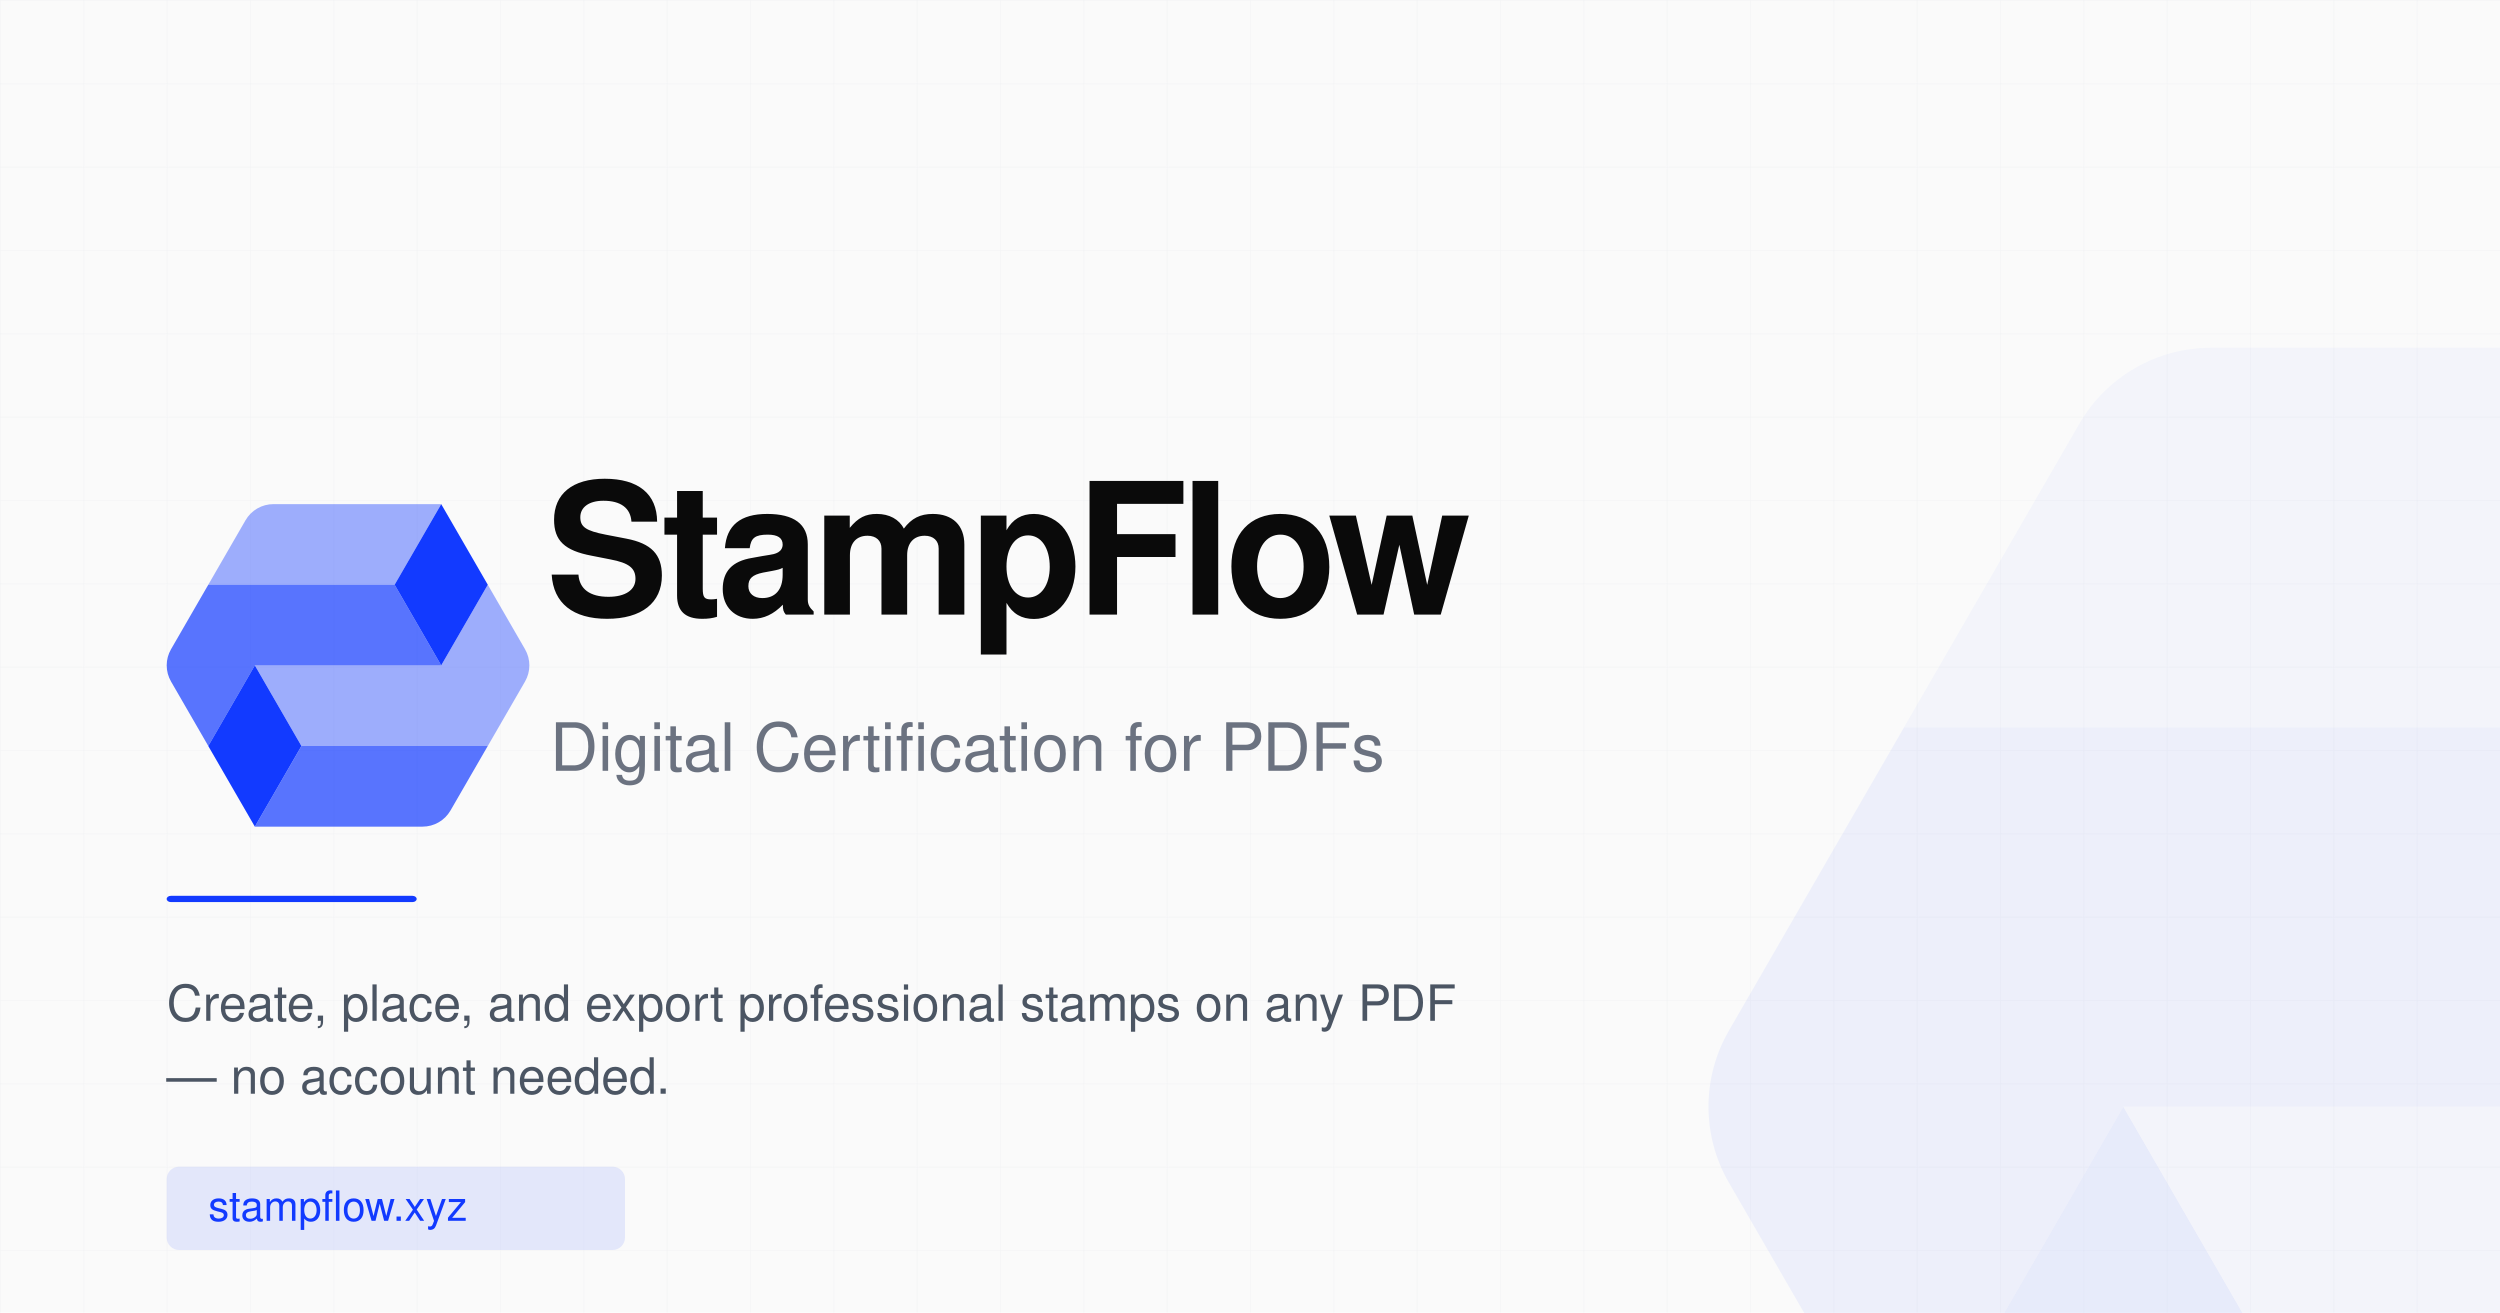
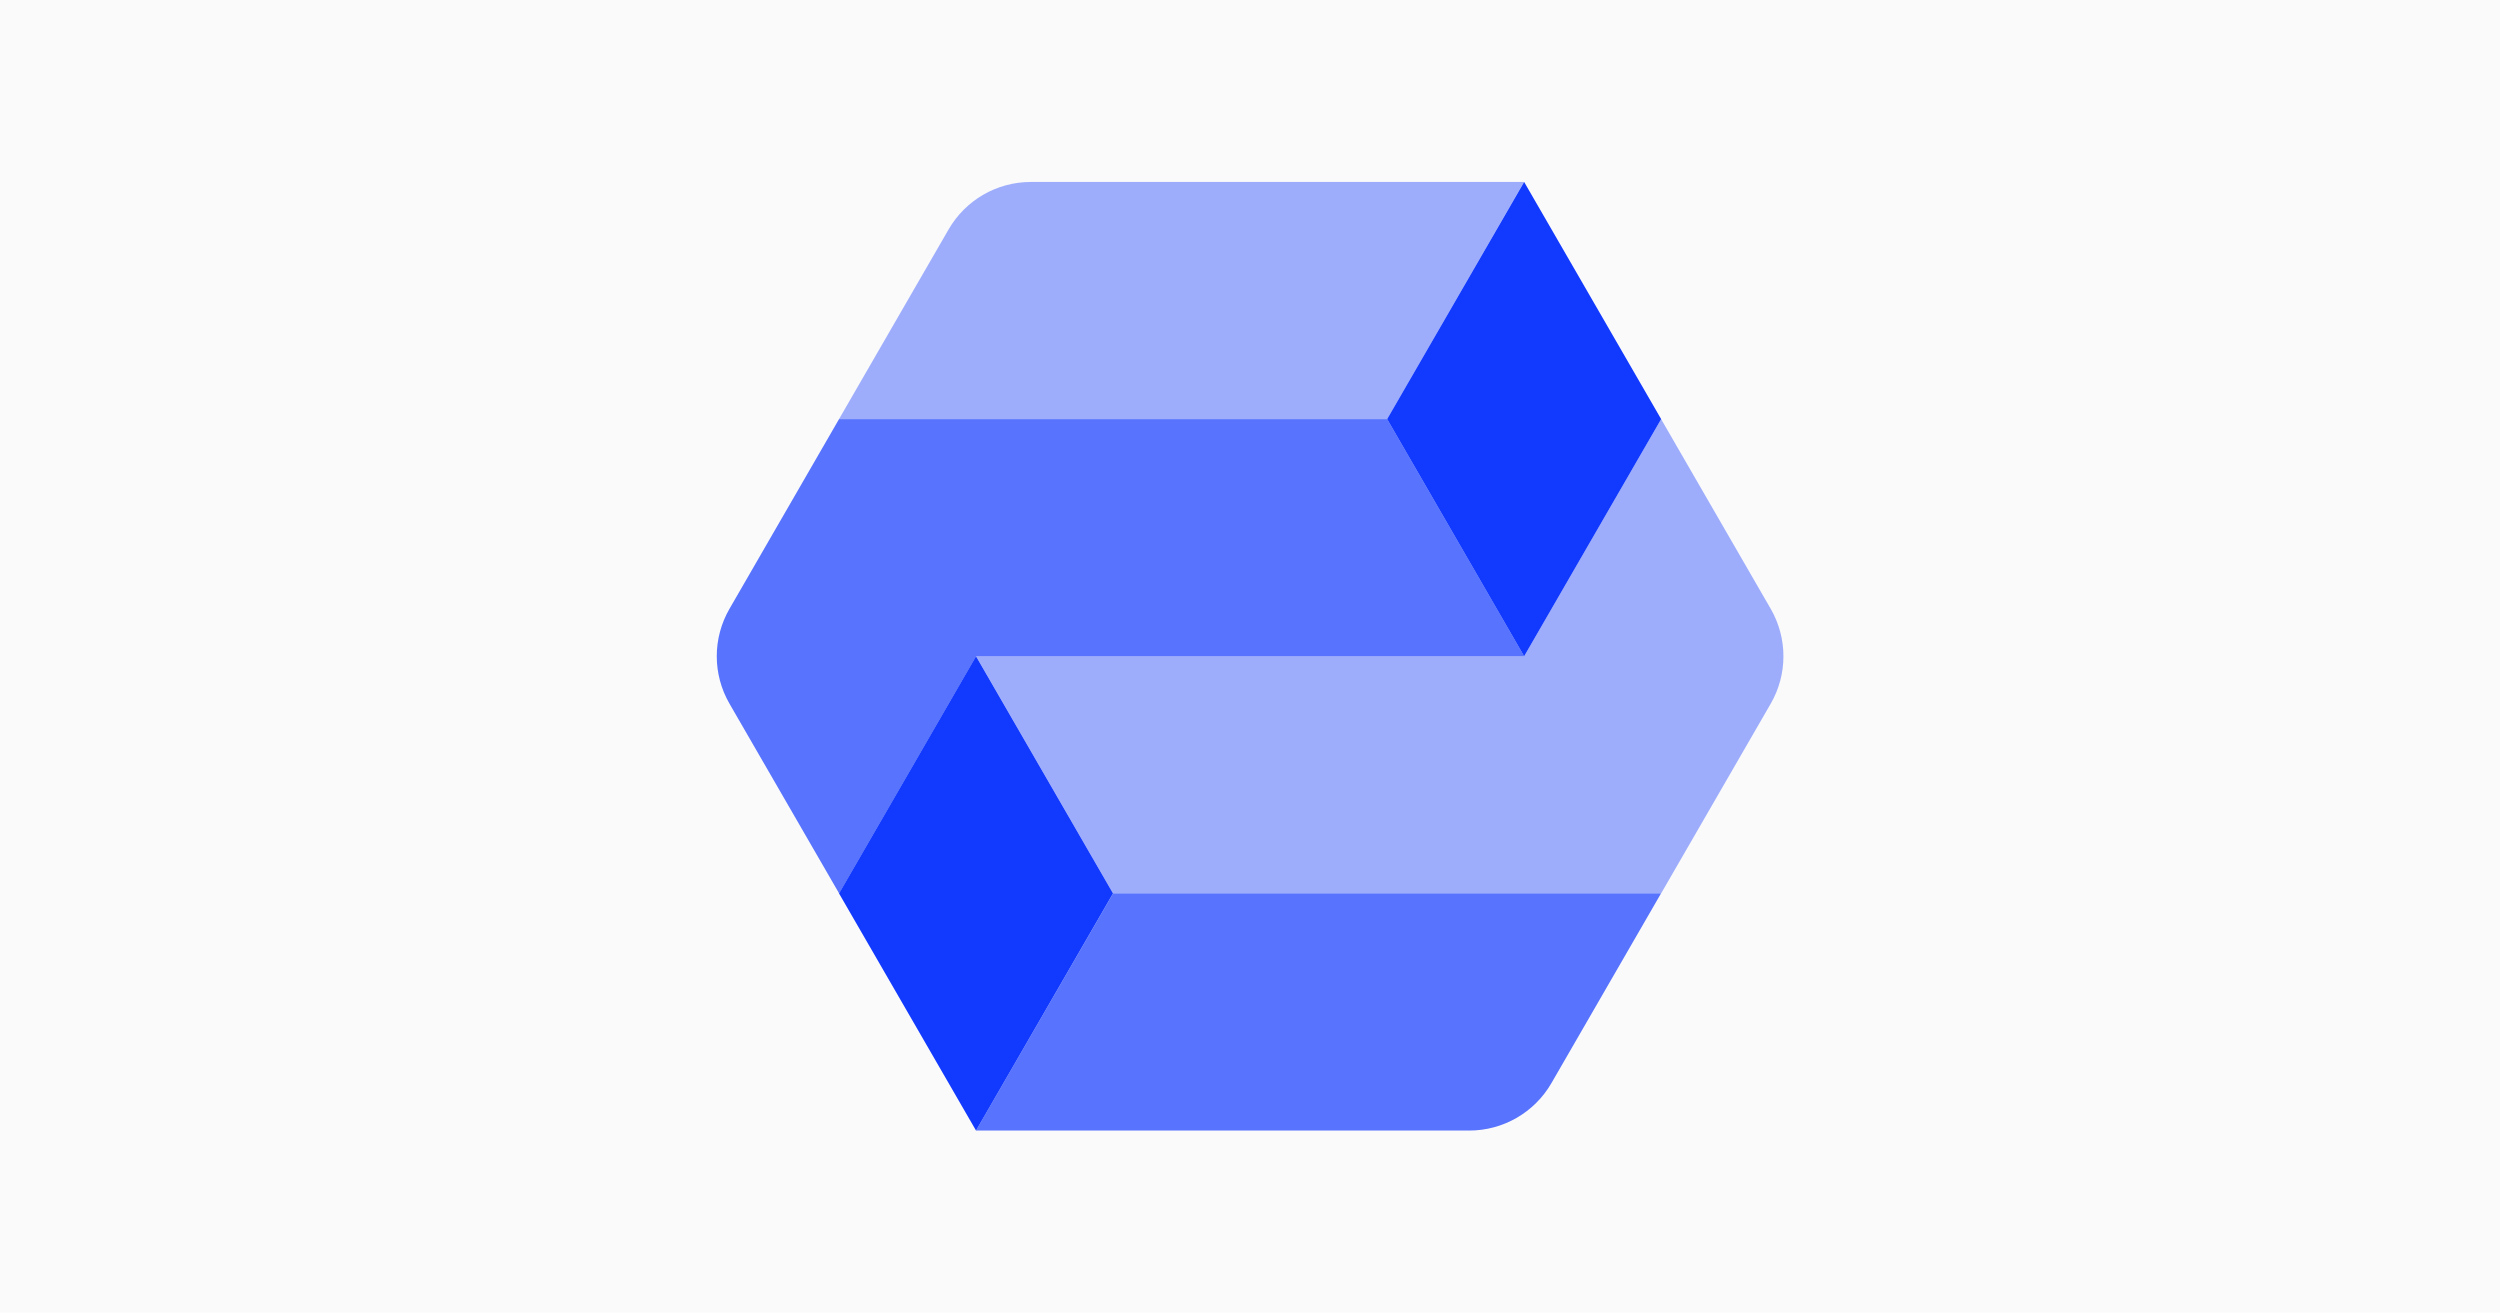
<svg xmlns="http://www.w3.org/2000/svg" width="1200" height="630" viewBox="0 0 1200 630" fill="none">
  <rect width="1200" height="630" fill="#FAFAFA" />
-   <rect width="1200" height="630" fill="url(#grid)" opacity="0.4" />
-   <g transform="translate(820, 40) scale(1.6)" opacity="0.08">
+   <g transform="translate(344, 8) scale(1.0)">
    <path opacity="0.7" d="M124.475 534.669H361.223C377.5 534.669 392.542 525.991 400.681 511.903L453.291 420.838H190.276L124.475 534.669Z" fill="#123AFF" />
    <path opacity="0.4" d="M321.852 193.173H58.727L111.337 102.108C119.476 88.02 134.517 79.342 150.795 79.342L387.543 79.342L321.852 193.173Z" fill="#123AFF" />
    <path opacity="0.4" d="M505.945 329.771C514.084 315.684 514.084 298.327 505.945 284.239L453.335 193.174L387.571 307.005H124.522L190.279 420.836H453.295L453.315 420.802L453.335 420.836L505.945 329.771Z" fill="#123AFF" />
    <path d="M190.253 420.836L124.49 307.005L58.727 420.836L124.49 534.667L190.253 420.836Z" fill="#123AFF" />
    <path opacity="0.7" d="M321.85 193.174H58.733L6.149 284.24C-1.986 298.327 -1.983 315.681 6.156 329.767L58.778 420.836L124.541 307.005L387.581 307.005L387.597 306.978L321.85 193.174Z" fill="#123AFF" />
    <path d="M453.354 193.173L387.59 79.342L321.827 193.173L387.59 307.004L453.354 193.173Z" fill="#123AFF" />
  </g>
-   <g transform="translate(80, 215) scale(0.34)">
-     <path opacity="0.7" d="M124.475 534.669H361.223C377.5 534.669 392.542 525.991 400.681 511.903L453.291 420.838H190.276L124.475 534.669Z" fill="#123AFF" />
-     <path opacity="0.4" d="M321.852 193.173H58.727L111.337 102.108C119.476 88.02 134.517 79.342 150.795 79.342L387.543 79.342L321.852 193.173Z" fill="#123AFF" />
-     <path opacity="0.4" d="M505.945 329.771C514.084 315.684 514.084 298.327 505.945 284.239L453.335 193.174L387.571 307.005H124.522L190.279 420.836H453.295L453.315 420.802L453.335 420.836L505.945 329.771Z" fill="#123AFF" />
-     <path d="M190.253 420.836L124.49 307.005L58.727 420.836L124.49 534.667L190.253 420.836Z" fill="#123AFF" />
-     <path opacity="0.7" d="M321.85 193.174H58.733L6.149 284.24C-1.986 298.327 -1.983 315.681 6.156 329.767L58.778 420.836L124.541 307.005L387.581 307.005L387.597 306.978L321.85 193.174Z" fill="#123AFF" />
-     <path d="M453.354 193.173L387.59 79.342L321.827 193.173L387.59 307.004L453.354 193.173Z" fill="#123AFF" />
-   </g>
-   <text x="262" y="295" font-family="-apple-system, BlinkMacSystemFont, 'Segoe UI', Helvetica, Arial, sans-serif" font-size="88" font-weight="700" letter-spacing="-3" fill="#0A0A0A">StampFlow</text>
-   <text x="264" y="370" font-family="-apple-system, BlinkMacSystemFont, 'Segoe UI', Helvetica, Arial, sans-serif" font-size="32" font-weight="400" fill="#6B7280">Digital Certification for PDFs</text>
-   <rect x="80" y="430" width="120" height="3" rx="2" fill="#123AFF" />
-   <text x="80" y="490" font-family="-apple-system, BlinkMacSystemFont, 'Segoe UI', Helvetica, Arial, sans-serif" font-size="24" fill="#4B5563">Create, place, and export professional stamps on any PDF</text>
-   <text x="80" y="525" font-family="-apple-system, BlinkMacSystemFont, 'Segoe UI', Helvetica, Arial, sans-serif" font-size="24" fill="#4B5563">— no account needed.</text>
-   <rect x="80" y="560" width="220" height="40" rx="6" fill="#123AFF" opacity="0.1" />
-   <text x="100" y="586" font-family="-apple-system, BlinkMacSystemFont, 'Segoe UI', Helvetica, Arial, sans-serif" font-size="20" font-weight="500" fill="#123AFF">stampflow.xyz</text>
-   <defs>
-     <pattern id="grid" width="40" height="40" patternUnits="userSpaceOnUse">
-       <path d="M 40 0 L 0 0 0 40" fill="none" stroke="#E5E7EB" stroke-width="0.5" />
-     </pattern>
-   </defs>
</svg>
